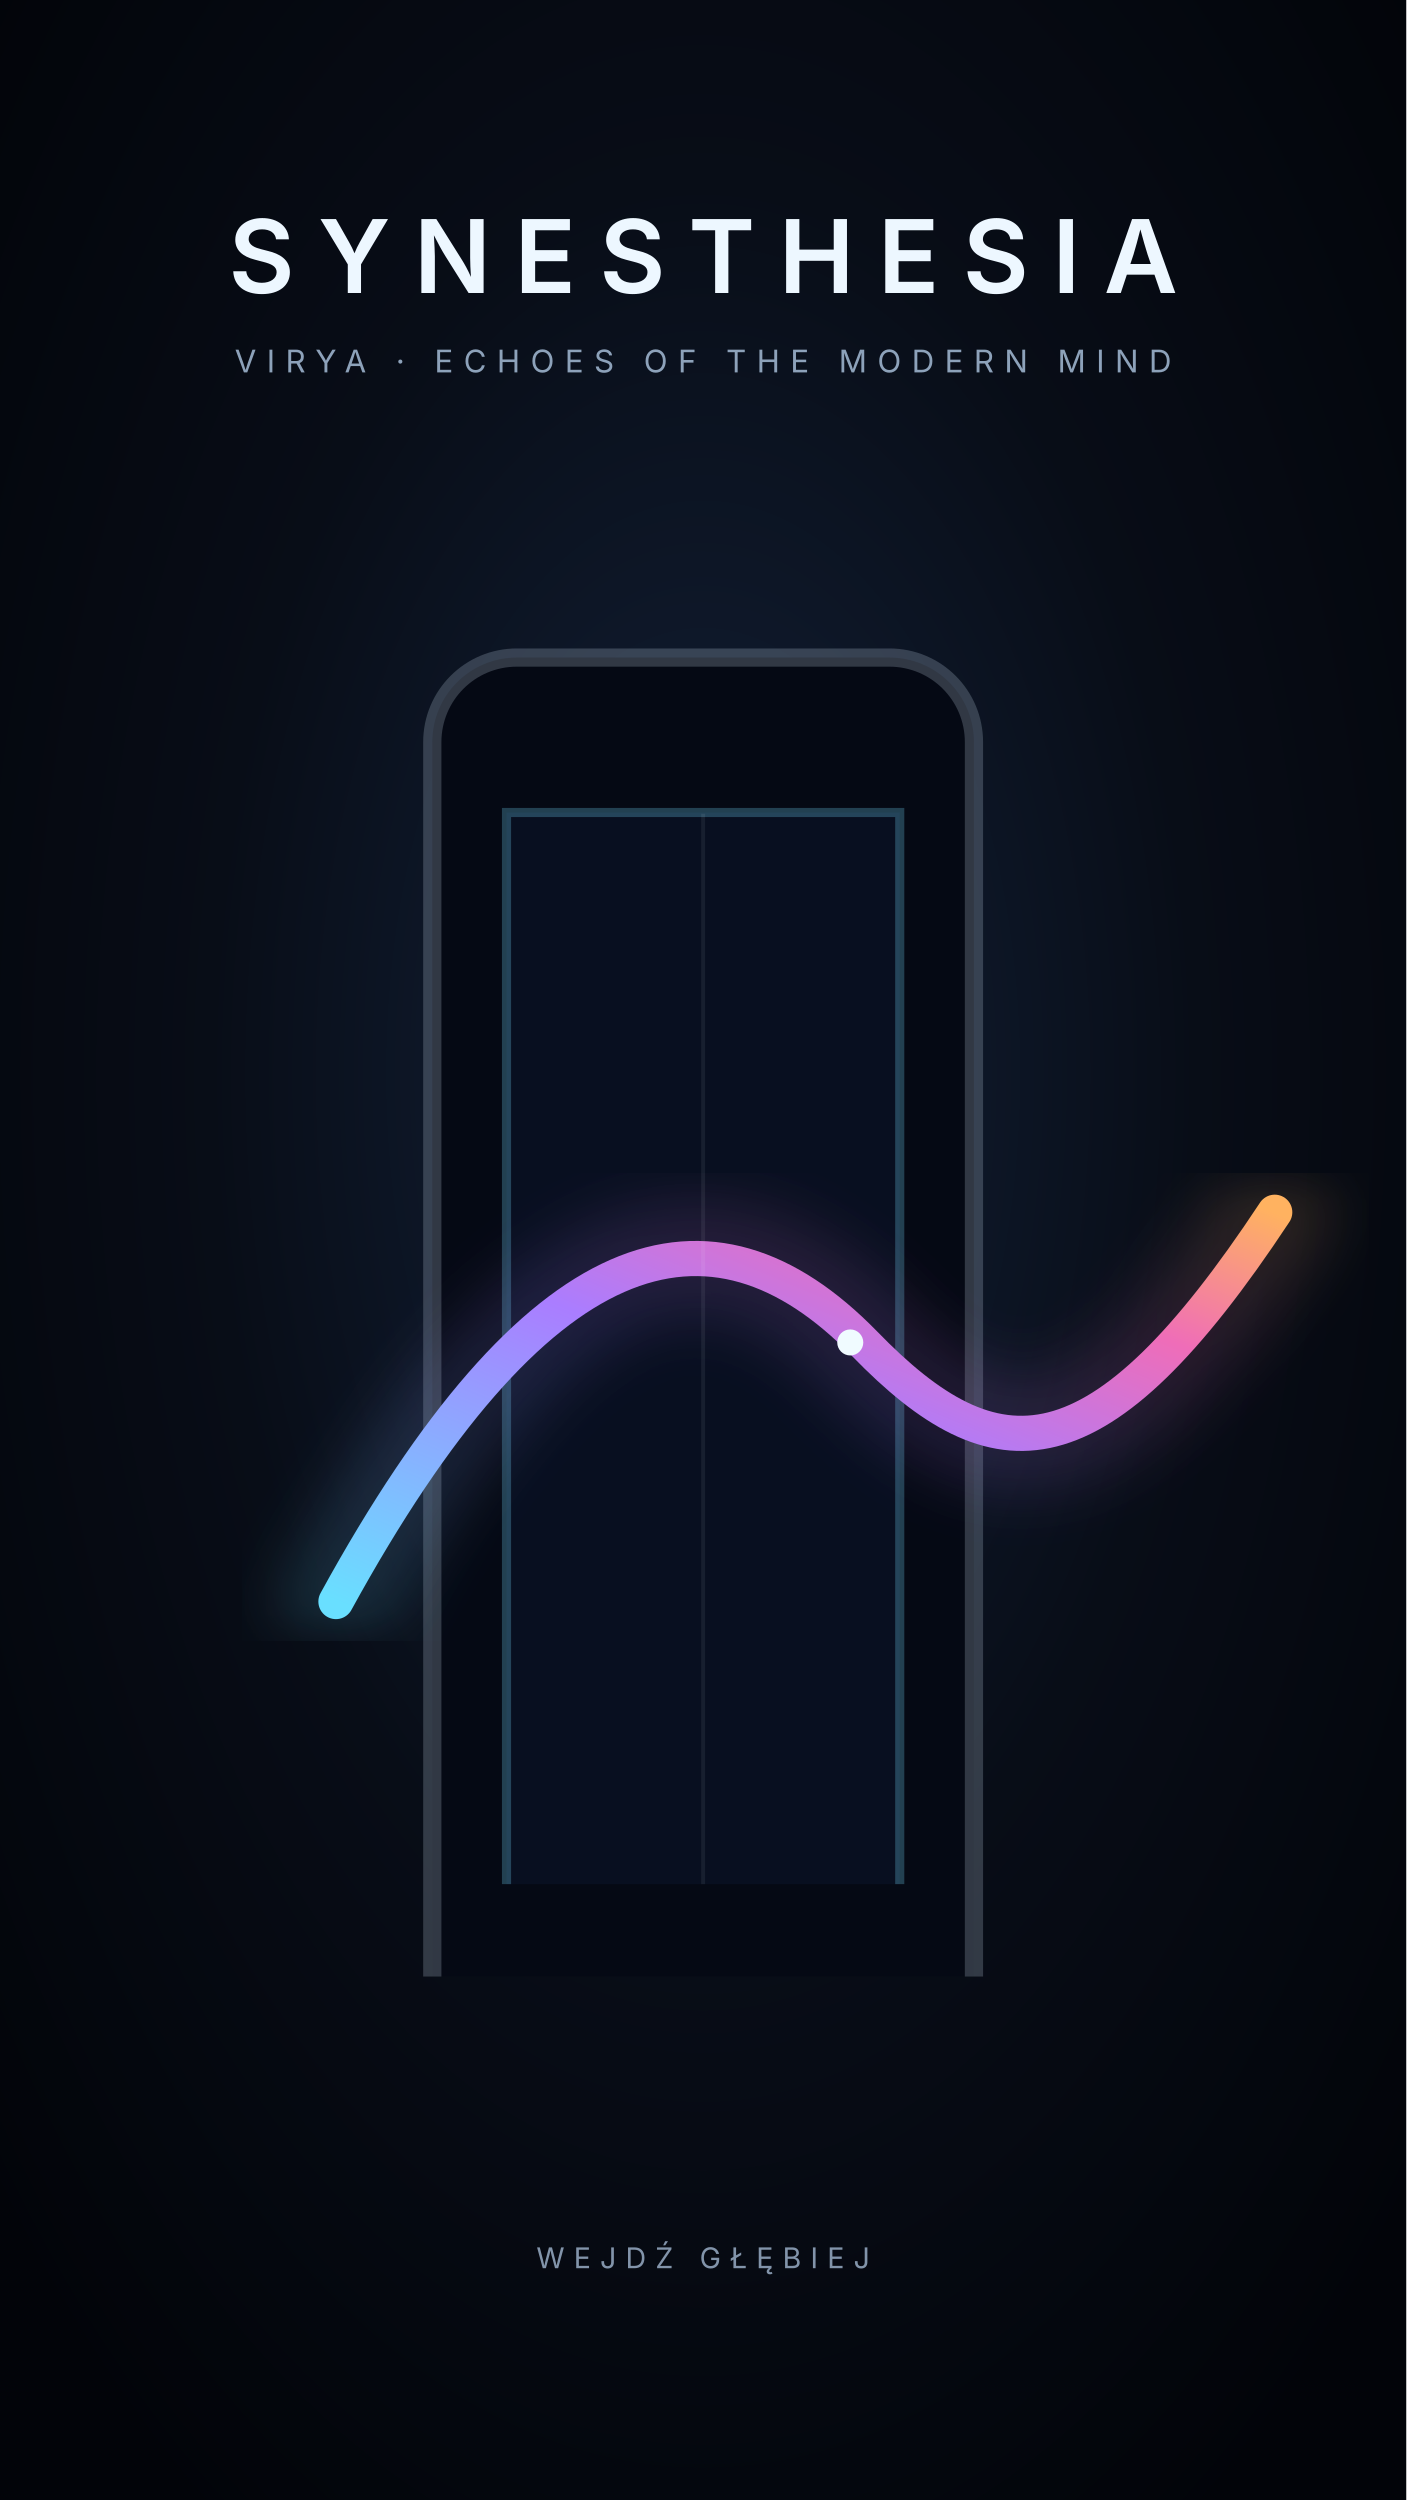
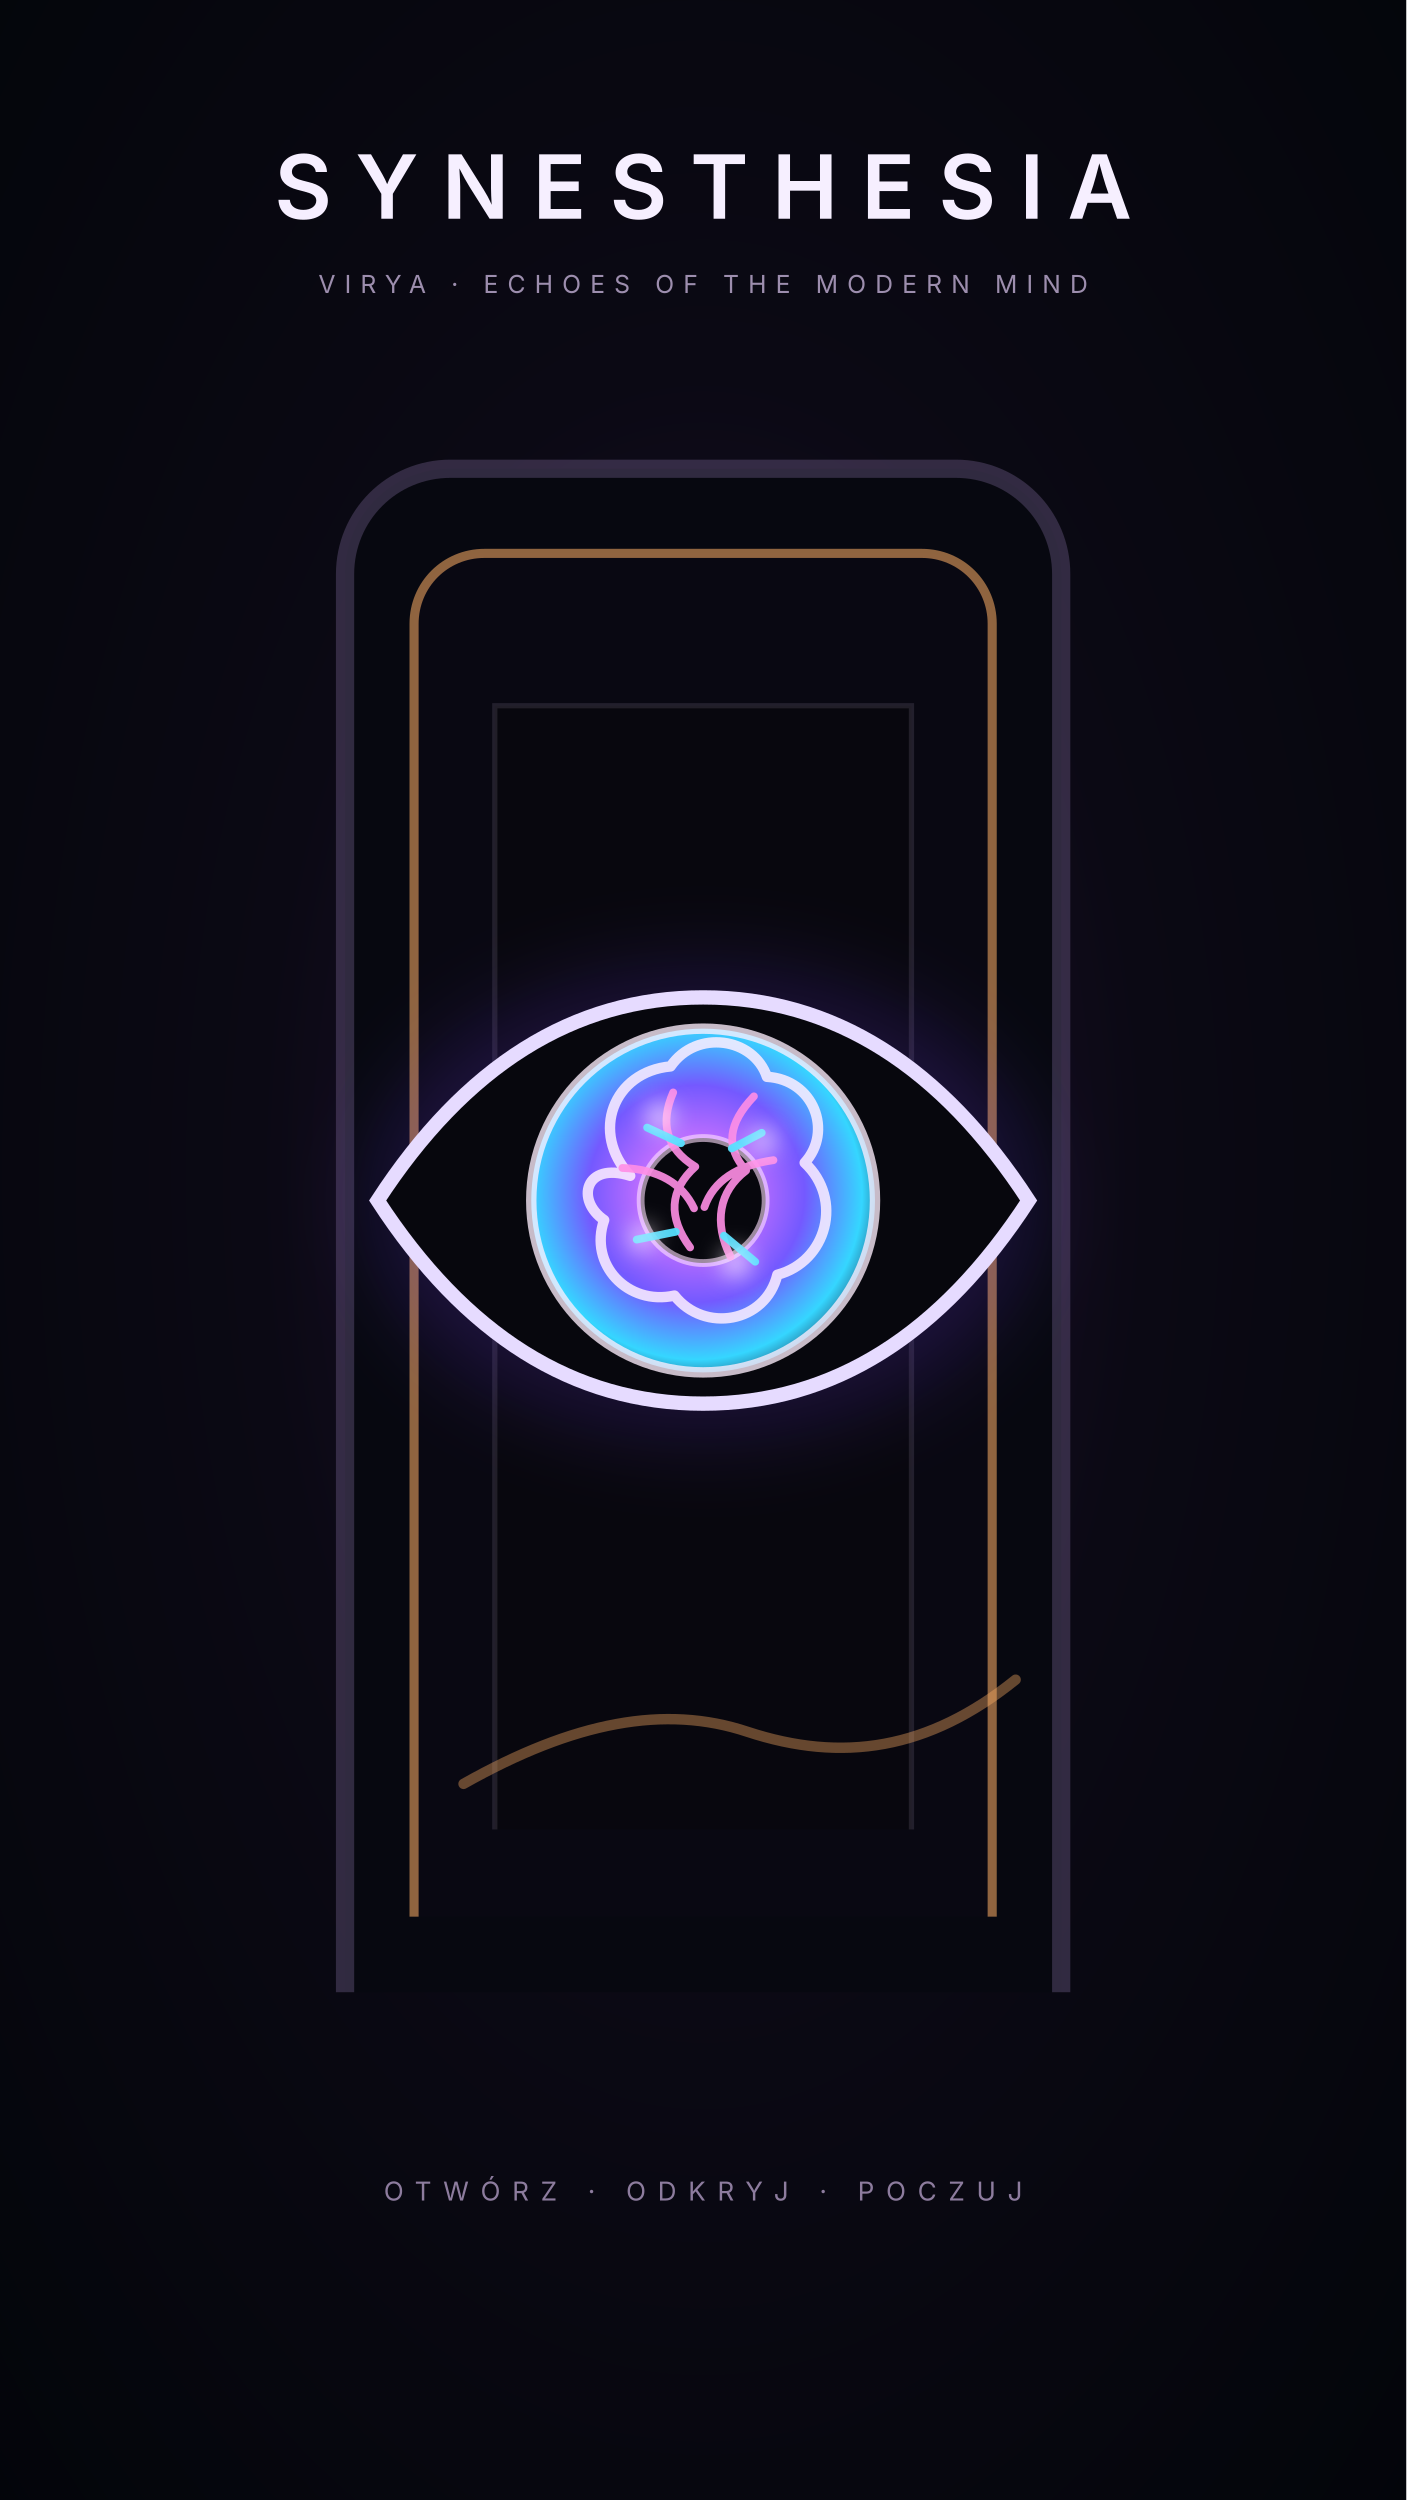
<svg xmlns="http://www.w3.org/2000/svg" width="1080" height="1920" viewBox="0 0 1080 1920">
  <defs>
-     <radialGradient id="bg" cx="50%" cy="43%" r="68%">
-       <stop offset="0" stop-color="#14223a" />
-       <stop offset=".52" stop-color="#080d17" />
-       <stop offset="1" stop-color="#020409" />
+     <radialGradient id="bg" cx="50%" cy="47%" r="74%">
+       <stop offset="0" stop-color="#201132" />
+       <stop offset=".43" stop-color="#0b0914" />
+       <stop offset="1" stop-color="#03050a" />
    </radialGradient>
-     <linearGradient id="ray" x1="0" y1="1" x2="1" y2="0">
-       <stop stop-color="#69dfff" />
-       <stop offset=".5" stop-color="#aa7dff" />
-       <stop offset=".78" stop-color="#ef6db8" />
-       <stop offset="1" stop-color="#ffb260" />
+     <radialGradient id="iris" cx="48%" cy="48%" r="62%">
+       <stop offset="0" stop-color="#fff0ff" />
+       <stop offset=".19" stop-color="#d173ff" />
+       <stop offset=".51" stop-color="#7459ff" />
+       <stop offset=".78" stop-color="#35d6ff" />
+       <stop offset="1" stop-color="#180f2a" />
+     </radialGradient>
+     <linearGradient id="spectral" x1="290" y1="1310" x2="790" y2="540">
+       <stop stop-color="#32d9ff" />
+       <stop offset=".45" stop-color="#8060ff" />
+       <stop offset=".72" stop-color="#ec68cf" />
+       <stop offset="1" stop-color="#ffaf65" />
    </linearGradient>
-     <filter id="g">
-       <feGaussianBlur stdDeviation="22" />
+     <filter id="glow" x="-80%" y="-80%" width="260%" height="260%">
+       <feGaussianBlur stdDeviation="30" />
+     </filter>
+     <filter id="smallGlow" x="-80%" y="-80%" width="260%" height="260%">
+       <feGaussianBlur stdDeviation="9" />
    </filter>
  </defs>
  <rect width="1080" height="1920" fill="url(#bg)" />
-   <text x="540" y="225" text-anchor="middle" fill="#edf7ff" font-family="Inter,Arial,sans-serif" font-size="78" font-weight="600" letter-spacing="18">SYNESTHESIA</text>
-   <text x="540" y="286" text-anchor="middle" fill="#8da2ba" font-family="Inter,Arial,sans-serif" font-size="24" letter-spacing="8">VIRYA · ECHOES OF THE MODERN MIND</text>
-   <path d="M332 1518V570c0-36 29-65 65-65h286c36 0 65 29 65 65v948" fill="#050914" stroke="#c5d6e8" stroke-opacity=".23" stroke-width="14" />
-   <path d="M389 1447V624h302v823" fill="#080f20" stroke="#73dcff" stroke-opacity=".26" stroke-width="7" />
-   <path d="M258 1230c154-281 287-320 406-198 101 104 179 105 315-101" fill="none" stroke="url(#ray)" stroke-opacity=".14" stroke-width="88" stroke-linecap="round" filter="url(#g)" />
-   <path d="M258 1230c154-281 287-320 406-198 101 104 179 105 315-101" fill="none" stroke="url(#ray)" stroke-width="27" stroke-linecap="round" />
-   <circle cx="653" cy="1031" r="10" fill="#f0fbff" />
-   <path d="M540 625v822" stroke="#f0fbff" stroke-opacity=".07" stroke-width="3" />
-   <text x="540" y="1742" text-anchor="middle" fill="#8294aa" font-family="Inter,Arial,sans-serif" font-size="22" letter-spacing="7">WEJDŹ GŁĘBIEJ</text>
+   <text x="540" y="168" text-anchor="middle" fill="#f6efff" font-family="Inter,Arial,sans-serif" font-size="68" font-weight="560" letter-spacing="18">SYNESTHESIA</text>
+   <text x="540" y="225" text-anchor="middle" fill="#9d8eae" font-family="Inter,Arial,sans-serif" font-size="19" letter-spacing="7">VIRYA · ECHOES OF THE MODERN MIND</text>
+   <path d="M265 1530V441c0-45 36-81 81-81h388c45 0 81 36 81 81v1089" fill="#070810" stroke="#9a82ba" stroke-opacity=".28" stroke-width="14" />
+   <path d="M318 1472V479c0-30 24-54 54-54h336c30 0 54 24 54 54v993" fill="#090812" stroke="url(#spectral)" stroke-opacity=".55" stroke-width="7" />
+   <path d="M380 1405V542h320v863" fill="#08070e" stroke="#d9caec" stroke-opacity=".12" stroke-width="4" />
+   <ellipse cx="540" cy="923" rx="258" ry="181" fill="#7843ff" opacity=".17" filter="url(#glow)" />
+   <path d="M290 922c67-103 150-156 250-156s183 53 250 156c-67 103-150 156-250 156S357 1025 290 922Z" fill="#07070d" stroke="#e6dbff" stroke-width="11" />
+   <ellipse cx="540" cy="922" rx="132" ry="132" fill="url(#iris)" stroke="#fff0ff" stroke-opacity=".77" stroke-width="8" />
+   <circle cx="540" cy="922" r="48" fill="#07070d" stroke="#ffdfff" stroke-opacity=".6" stroke-width="6" />
+   <g fill="none" stroke-linecap="round" stroke-linejoin="round">
+     <path d="M484 903c-31-33-13-80 31-84 20-29 64-22 74 8 36 2 51 42 29 66 30 28 17 76-21 86-9 37-56 45-79 16-36 8-66-24-54-58-22-15-15-45 20-34Z" stroke="#fff0ff" stroke-width="8" opacity=".84" />
+     <path d="M517 839c-10 23-6 43 17 57-20 18-21 39-4 62M579 842c-20 21-22 39-6 57-21 16-25 40-12 66M478 897c28 1 46 12 55 31M594 891c-28 4-46 16-53 36" stroke="#ff8ee5" stroke-width="6" opacity=".9" />
+     <path d="M497 866l26 12m62-8-23 12m-73 70 30-6m61 23-24-20" stroke="#54e0ff" stroke-width="6" opacity=".94" />
+   </g>
+   <g fill="#fff5ff" filter="url(#smallGlow)">
+     <circle cx="507" cy="858" r="9" />
+     <circle cx="586" cy="876" r="8" />
+     <circle cx="493" cy="951" r="8" />
+     <circle cx="565" cy="970" r="9" />
+   </g>
+   <path d="M356 1370c85-48 155-61 218-40 73 24 139 14 206-40" fill="none" stroke="url(#spectral)" stroke-width="8" stroke-linecap="round" opacity=".38" />
+   <text x="540" y="1690" text-anchor="middle" fill="#8d7c9e" font-family="Inter,Arial,sans-serif" font-size="20" letter-spacing="9">OTWÓRZ · ODKRYJ · POCZUJ</text>
</svg>
